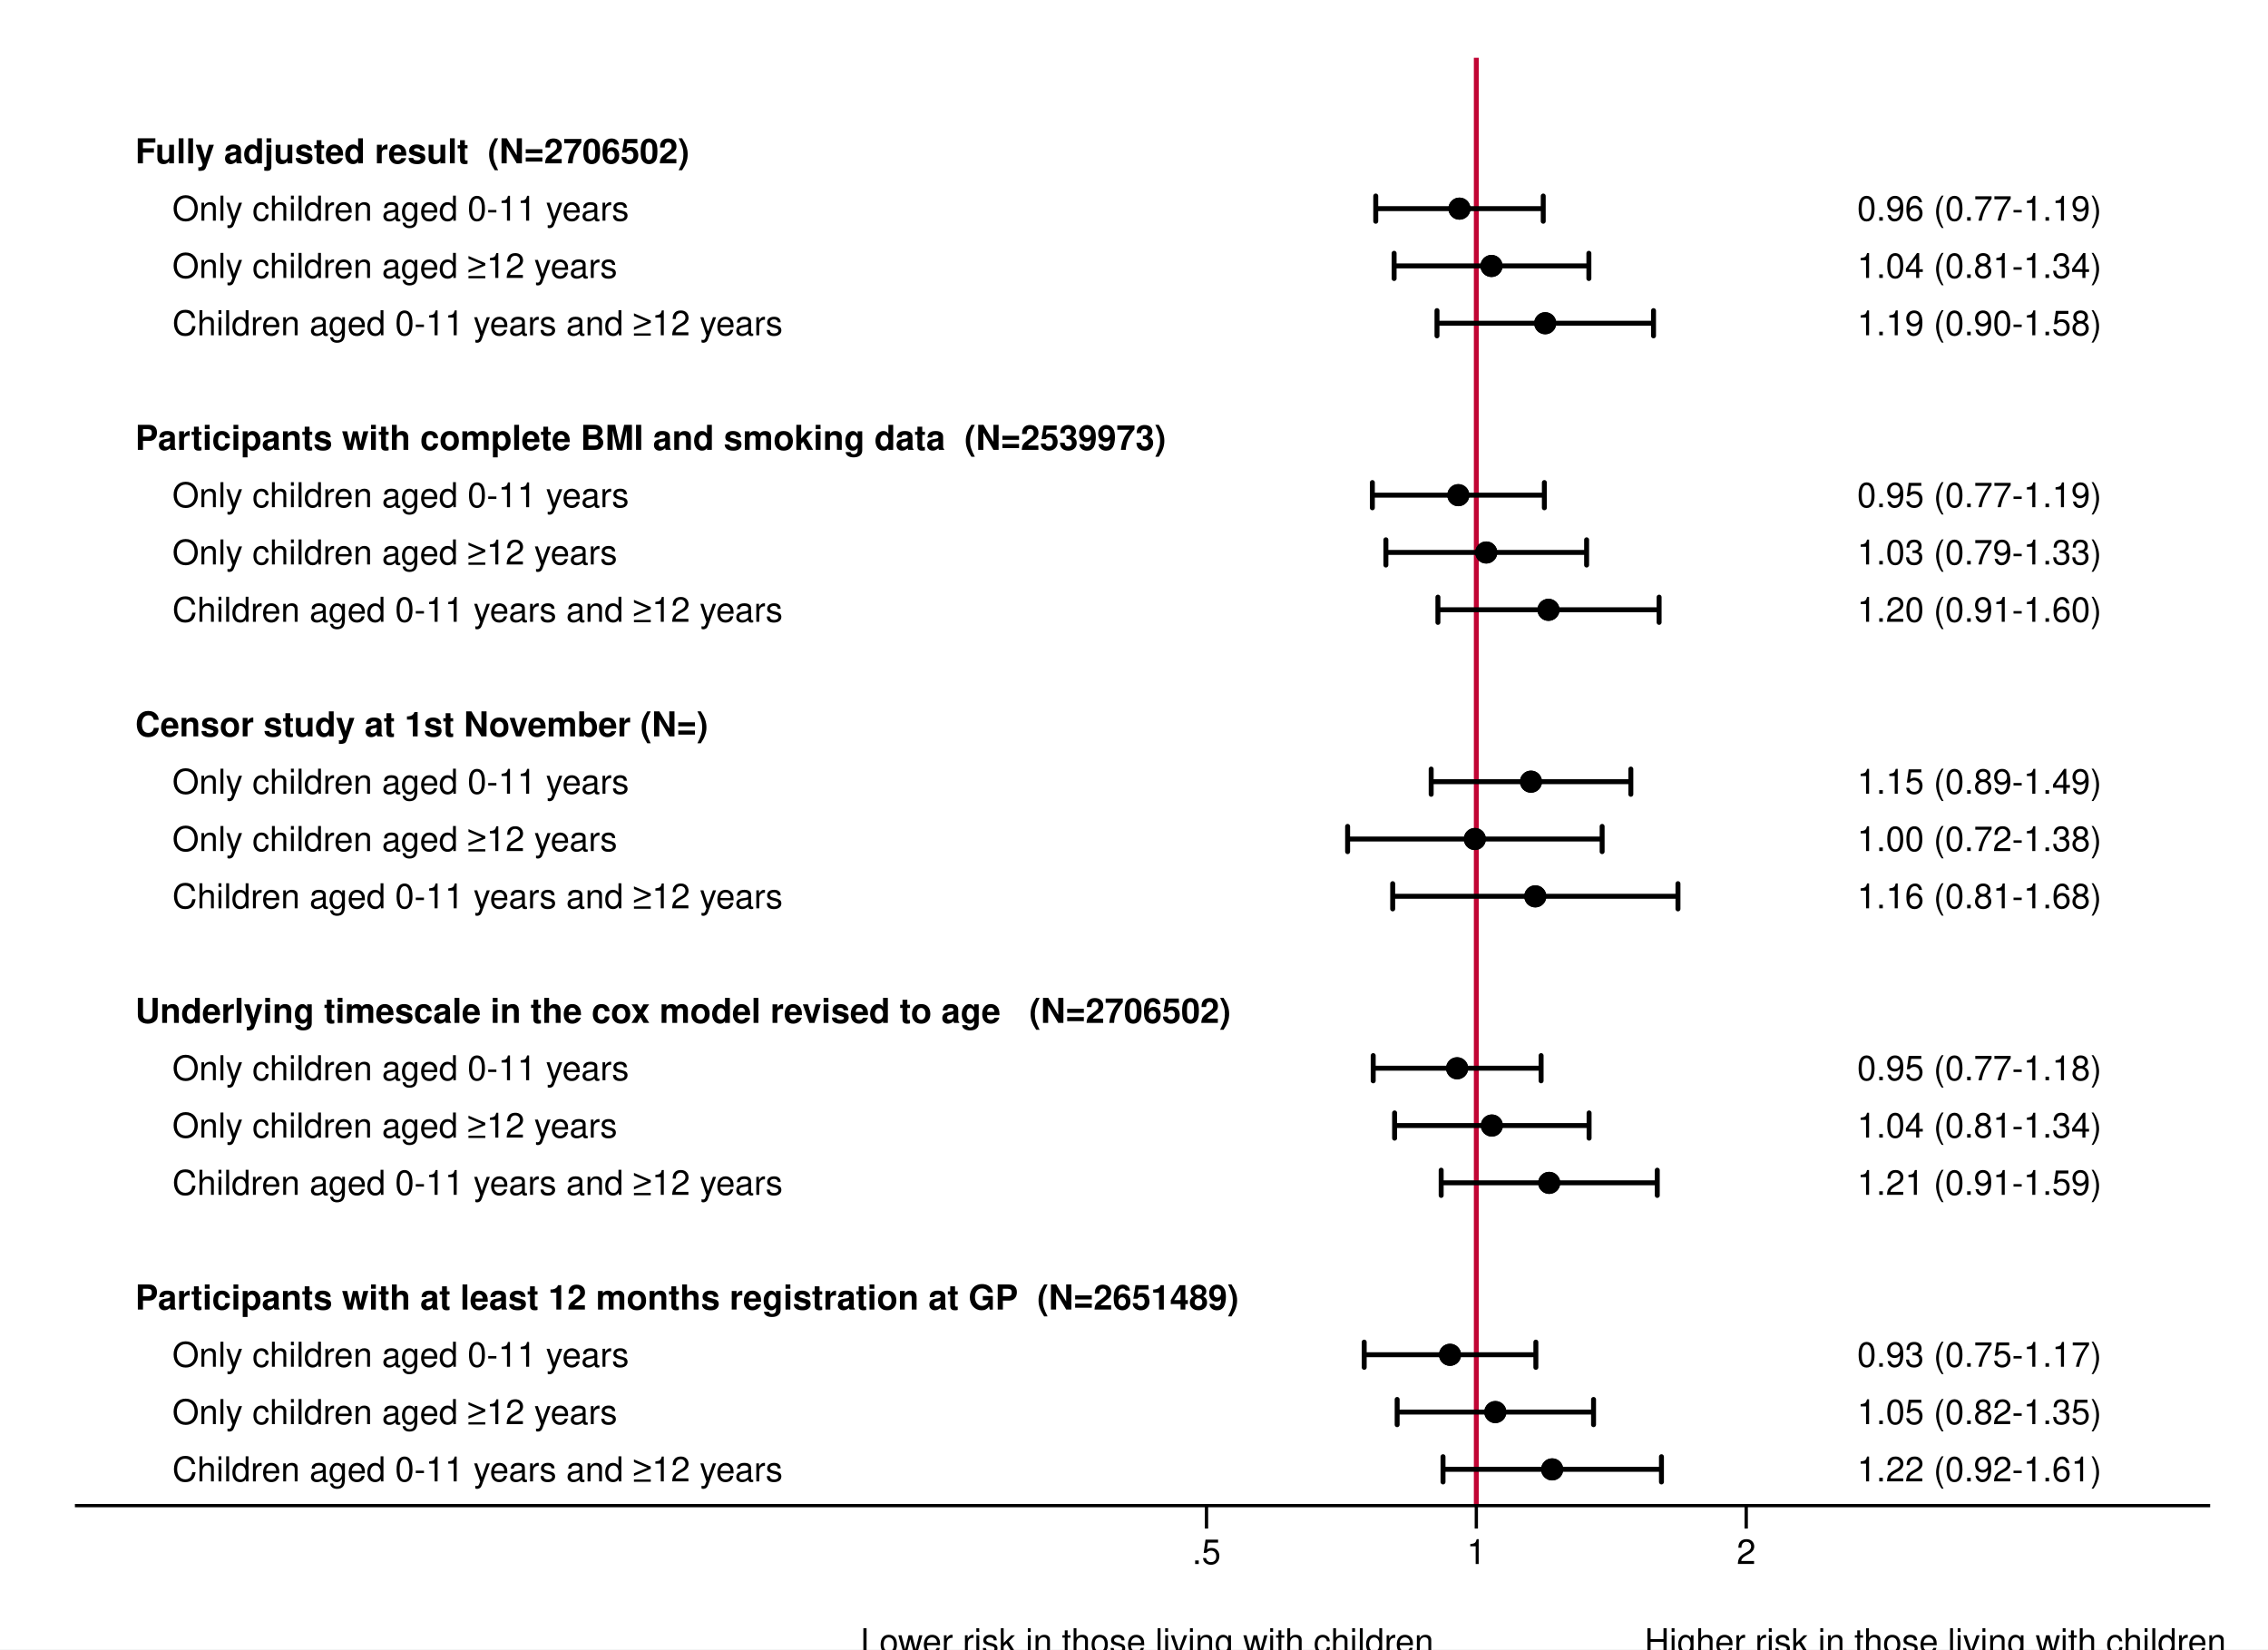
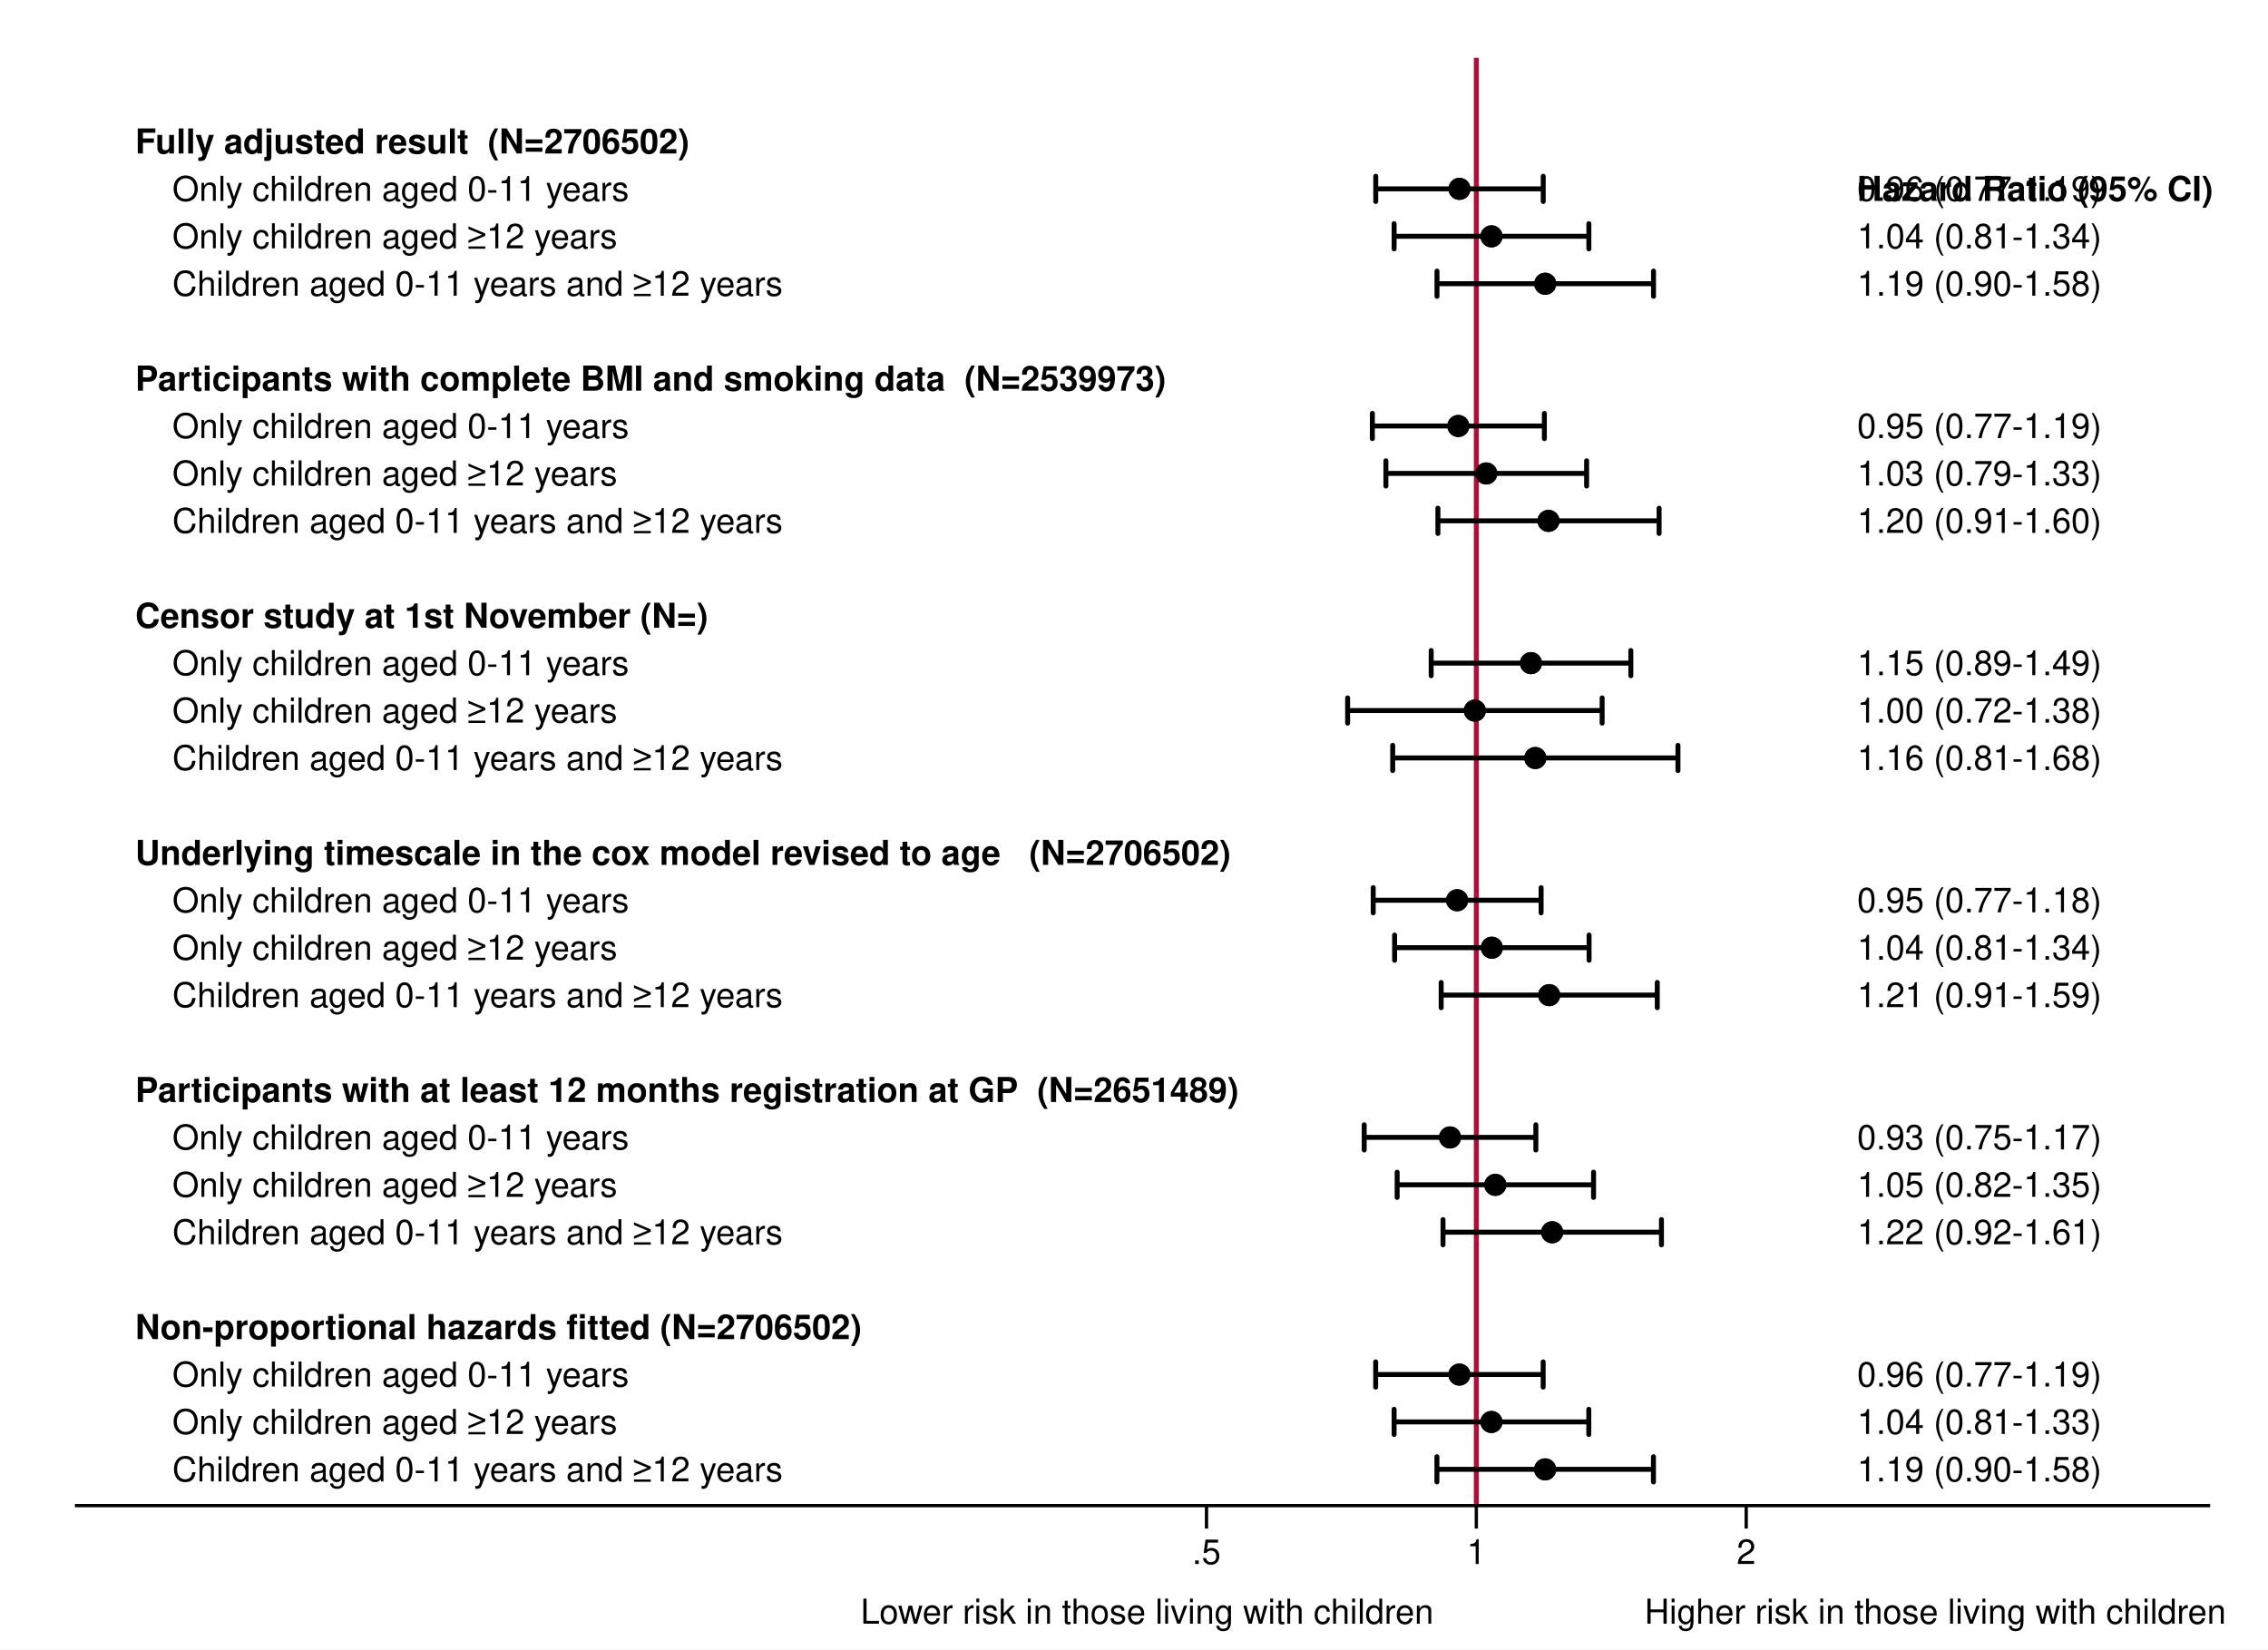
<svg xmlns="http://www.w3.org/2000/svg" version="1.1" width="5.50in" height="4.00in" viewBox="0 0 3960 2880">
  <rect x="0" y="0" width="3960" height="2880" style="fill:#EAF2F3;stroke:none" />
  <rect x="0.00" y="0.00" width="3959.88" height="2880.00" style="fill:#FFFFFF" />
  <rect x="2.88" y="2.88" width="3954.12" height="2874.24" style="fill:none;stroke:#FFFFFF;stroke-width:5.76" />
  <rect x="130.80" y="100.86" width="3728.22" height="2528.29" style="fill:#FFFFFF" />
  <rect x="133.68" y="103.74" width="3722.46" height="2522.53" style="fill:none;stroke:#FFFFFF;stroke-width:5.76" />
  <line x1="2577.71" y1="2629.15" x2="2577.71" y2="100.86" style="stroke:#C10534;stroke-width:8.64" />
-   <circle cx="2710.12" cy="2565.91" r="19.29" style="fill:#000000" />
-   <circle cx="2710.12" cy="2565.91" r="14.97" style="fill:none;stroke:#000000;stroke-width:8.64" />
-   <circle cx="2610.88" cy="2465.80" r="19.29" style="fill:#000000" />
-   <circle cx="2610.88" cy="2465.80" r="14.97" style="fill:none;stroke:#000000;stroke-width:8.64" />
-   <circle cx="2531.80" cy="2365.80" r="19.29" style="fill:#000000" />
-   <circle cx="2531.80" cy="2365.80" r="14.97" style="fill:none;stroke:#000000;stroke-width:8.64" />
-   <circle cx="2704.93" cy="2065.58" r="19.29" style="fill:#000000" />
-   <circle cx="2704.93" cy="2065.58" r="14.97" style="fill:none;stroke:#000000;stroke-width:8.64" />
-   <circle cx="2604.81" cy="1965.46" r="19.29" style="fill:#000000" />
-   <circle cx="2604.81" cy="1965.46" r="14.97" style="fill:none;stroke:#000000;stroke-width:8.64" />
-   <circle cx="2544.18" cy="1865.47" r="19.29" style="fill:#000000" />
-   <circle cx="2544.18" cy="1865.47" r="14.97" style="fill:none;stroke:#000000;stroke-width:8.64" />
-   <circle cx="2680.67" cy="1565.24" r="19.29" style="fill:#000000" />
-   <circle cx="2680.67" cy="1565.24" r="14.97" style="fill:none;stroke:#000000;stroke-width:8.64" />
-   <circle cx="2575.11" cy="1465.12" r="19.29" style="fill:#000000" />
-   <circle cx="2575.11" cy="1465.12" r="14.97" style="fill:none;stroke:#000000;stroke-width:8.64" />
-   <circle cx="2673.12" cy="1365.01" r="19.29" style="fill:#000000" />
-   <circle cx="2673.12" cy="1365.01" r="14.97" style="fill:none;stroke:#000000;stroke-width:8.64" />
-   <circle cx="2703.69" cy="1064.90" r="19.29" style="fill:#000000" />
-   <circle cx="2703.69" cy="1064.90" r="14.97" style="fill:none;stroke:#000000;stroke-width:8.64" />
-   <circle cx="2595.04" cy="964.79" r="19.29" style="fill:#000000" />
-   <circle cx="2595.04" cy="964.79" r="14.97" style="fill:none;stroke:#000000;stroke-width:8.64" />
-   <circle cx="2546.28" cy="864.67" r="19.29" style="fill:#000000" />
-   <circle cx="2546.28" cy="864.67" r="14.97" style="fill:none;stroke:#000000;stroke-width:8.64" />
-   <circle cx="2698.00" cy="564.44" r="19.29" style="fill:#000000" />
-   <circle cx="2698.00" cy="564.44" r="14.97" style="fill:none;stroke:#000000;stroke-width:8.64" />
-   <circle cx="2604.20" cy="464.45" r="19.29" style="fill:#000000" />
-   <circle cx="2604.20" cy="464.45" r="14.97" style="fill:none;stroke:#000000;stroke-width:8.64" />
-   <circle cx="2548.26" cy="364.33" r="19.29" style="fill:#000000" />
-   <circle cx="2548.26" cy="364.33" r="14.97" style="fill:none;stroke:#000000;stroke-width:8.64" />
-   <line x1="2519.55" y1="2565.79" x2="2900.95" y2="2565.79" style="stroke:#000000;stroke-width:8.64" />
-   <line x1="2900.95" y1="2587.82" x2="2900.95" y2="2543.76" stroke-linecap="round" style="stroke:#000000;stroke-width:8.64" />
-   <line x1="2519.55" y1="2587.82" x2="2519.55" y2="2543.76" stroke-linecap="round" style="stroke:#000000;stroke-width:8.64" />
-   <line x1="2439.48" y1="2465.80" x2="2782.39" y2="2465.80" style="stroke:#000000;stroke-width:8.64" />
-   <line x1="2782.39" y1="2487.82" x2="2782.39" y2="2443.77" stroke-linecap="round" style="stroke:#000000;stroke-width:8.64" />
-   <line x1="2439.48" y1="2487.82" x2="2439.48" y2="2443.77" stroke-linecap="round" style="stroke:#000000;stroke-width:8.64" />
-   <line x1="2381.94" y1="2365.68" x2="2681.66" y2="2365.68" style="stroke:#000000;stroke-width:8.64" />
-   <line x1="2681.66" y1="2387.71" x2="2681.66" y2="2343.65" stroke-linecap="round" style="stroke:#000000;stroke-width:8.64" />
-   <line x1="2381.94" y1="2387.71" x2="2381.94" y2="2343.65" stroke-linecap="round" style="stroke:#000000;stroke-width:8.64" />
-   <line x1="2516.33" y1="2065.45" x2="2893.65" y2="2065.45" style="stroke:#000000;stroke-width:8.64" />
-   <line x1="2893.65" y1="2087.48" x2="2893.65" y2="2043.42" stroke-linecap="round" style="stroke:#000000;stroke-width:8.64" />
-   <line x1="2516.33" y1="2087.48" x2="2516.33" y2="2043.42" stroke-linecap="round" style="stroke:#000000;stroke-width:8.64" />
-   <line x1="2435.03" y1="1965.46" x2="2774.60" y2="1965.46" style="stroke:#000000;stroke-width:8.64" />
-   <line x1="2774.60" y1="1987.49" x2="2774.60" y2="1943.43" stroke-linecap="round" style="stroke:#000000;stroke-width:8.64" />
-   <line x1="2435.03" y1="1987.49" x2="2435.03" y2="1943.43" stroke-linecap="round" style="stroke:#000000;stroke-width:8.64" />
-   <line x1="2397.66" y1="1865.34" x2="2690.82" y2="1865.34" style="stroke:#000000;stroke-width:8.64" />
-   <line x1="2690.82" y1="1887.37" x2="2690.82" y2="1843.31" stroke-linecap="round" style="stroke:#000000;stroke-width:8.64" />
-   <line x1="2397.66" y1="1887.37" x2="2397.66" y2="1843.31" stroke-linecap="round" style="stroke:#000000;stroke-width:8.64" />
-   <line x1="2431.69" y1="1565.12" x2="2929.78" y2="1565.12" style="stroke:#000000;stroke-width:8.64" />
-   <line x1="2929.78" y1="1587.14" x2="2929.78" y2="1543.09" stroke-linecap="round" style="stroke:#000000;stroke-width:8.64" />
-   <line x1="2431.69" y1="1587.14" x2="2431.69" y2="1543.09" stroke-linecap="round" style="stroke:#000000;stroke-width:8.64" />
-   <line x1="2352.98" y1="1465.12" x2="2797.37" y2="1465.12" style="stroke:#000000;stroke-width:8.64" />
-   <line x1="2797.37" y1="1487.15" x2="2797.37" y2="1443.09" stroke-linecap="round" style="stroke:#000000;stroke-width:8.64" />
-   <line x1="2352.98" y1="1487.15" x2="2352.98" y2="1443.09" stroke-linecap="round" style="stroke:#000000;stroke-width:8.64" />
-   <line x1="2498.88" y1="1365.01" x2="2847.49" y2="1365.01" style="stroke:#000000;stroke-width:8.64" />
-   <line x1="2847.49" y1="1387.03" x2="2847.49" y2="1342.98" stroke-linecap="round" style="stroke:#000000;stroke-width:8.64" />
-   <line x1="2498.88" y1="1387.03" x2="2498.88" y2="1342.98" stroke-linecap="round" style="stroke:#000000;stroke-width:8.64" />
-   <line x1="2510.64" y1="1064.78" x2="2896.86" y2="1064.78" style="stroke:#000000;stroke-width:8.64" />
-   <line x1="2896.86" y1="1086.81" x2="2896.86" y2="1042.75" stroke-linecap="round" style="stroke:#000000;stroke-width:8.64" />
-   <line x1="2510.64" y1="1086.81" x2="2510.64" y2="1042.75" stroke-linecap="round" style="stroke:#000000;stroke-width:8.64" />
-   <line x1="2419.81" y1="964.66" x2="2770.27" y2="964.66" style="stroke:#000000;stroke-width:8.64" />
-   <line x1="2770.27" y1="986.69" x2="2770.27" y2="942.63" stroke-linecap="round" style="stroke:#000000;stroke-width:8.64" />
-   <line x1="2419.81" y1="986.69" x2="2419.81" y2="942.63" stroke-linecap="round" style="stroke:#000000;stroke-width:8.64" />
-   <line x1="2396.17" y1="864.67" x2="2696.51" y2="864.67" style="stroke:#000000;stroke-width:8.64" />
-   <line x1="2696.51" y1="886.70" x2="2696.51" y2="842.64" stroke-linecap="round" style="stroke:#000000;stroke-width:8.64" />
-   <line x1="2396.17" y1="886.70" x2="2396.17" y2="842.64" stroke-linecap="round" style="stroke:#000000;stroke-width:8.64" />
-   <line x1="2509.03" y1="564.44" x2="2887.09" y2="564.44" style="stroke:#000000;stroke-width:8.64" />
-   <line x1="2887.09" y1="586.47" x2="2887.09" y2="542.41" stroke-linecap="round" style="stroke:#000000;stroke-width:8.64" />
-   <line x1="2509.03" y1="586.47" x2="2509.03" y2="542.41" stroke-linecap="round" style="stroke:#000000;stroke-width:8.64" />
-   <line x1="2434.16" y1="464.32" x2="2774.23" y2="464.32" style="stroke:#000000;stroke-width:8.64" />
-   <line x1="2774.23" y1="486.35" x2="2774.23" y2="442.30" stroke-linecap="round" style="stroke:#000000;stroke-width:8.64" />
-   <line x1="2434.16" y1="486.35" x2="2434.16" y2="442.30" stroke-linecap="round" style="stroke:#000000;stroke-width:8.64" />
-   <line x1="2402.11" y1="364.33" x2="2694.53" y2="364.33" style="stroke:#000000;stroke-width:8.64" />
-   <line x1="2694.53" y1="386.36" x2="2694.53" y2="342.30" stroke-linecap="round" style="stroke:#000000;stroke-width:8.64" />
-   <line x1="2402.11" y1="386.36" x2="2402.11" y2="342.30" stroke-linecap="round" style="stroke:#000000;stroke-width:8.64" />
+   <circle cx="2697.87" cy="2565.91" r="19.29" style="fill:#000000" />
+   <circle cx="2697.87" cy="2565.91" r="14.97" style="fill:none;stroke:#000000;stroke-width:8.64" />
+   <circle cx="2604.07" cy="2483.12" r="19.29" style="fill:#000000" />
+   <circle cx="2604.07" cy="2483.12" r="14.97" style="fill:none;stroke:#000000;stroke-width:8.64" />
+   <circle cx="2548.14" cy="2400.33" r="19.29" style="fill:#000000" />
+   <circle cx="2548.14" cy="2400.33" r="14.97" style="fill:none;stroke:#000000;stroke-width:8.64" />
+   <circle cx="2710.12" cy="2151.83" r="19.29" style="fill:#000000" />
+   <circle cx="2710.12" cy="2151.83" r="14.97" style="fill:none;stroke:#000000;stroke-width:8.64" />
+   <circle cx="2610.88" cy="2069.04" r="19.29" style="fill:#000000" />
+   <circle cx="2610.88" cy="2069.04" r="14.97" style="fill:none;stroke:#000000;stroke-width:8.64" />
+   <circle cx="2531.80" cy="1986.25" r="19.29" style="fill:#000000" />
+   <circle cx="2531.80" cy="1986.25" r="14.97" style="fill:none;stroke:#000000;stroke-width:8.64" />
+   <circle cx="2704.93" cy="1737.75" r="19.29" style="fill:#000000" />
+   <circle cx="2704.93" cy="1737.75" r="14.97" style="fill:none;stroke:#000000;stroke-width:8.64" />
+   <circle cx="2604.81" cy="1654.96" r="19.29" style="fill:#000000" />
+   <circle cx="2604.81" cy="1654.96" r="14.97" style="fill:none;stroke:#000000;stroke-width:8.64" />
+   <circle cx="2544.18" cy="1572.05" r="19.29" style="fill:#000000" />
+   <circle cx="2544.18" cy="1572.05" r="14.97" style="fill:none;stroke:#000000;stroke-width:8.64" />
+   <circle cx="2680.67" cy="1323.67" r="19.29" style="fill:#000000" />
+   <circle cx="2680.67" cy="1323.67" r="14.97" style="fill:none;stroke:#000000;stroke-width:8.64" />
+   <circle cx="2575.11" cy="1240.88" r="19.29" style="fill:#000000" />
+   <circle cx="2575.11" cy="1240.88" r="14.97" style="fill:none;stroke:#000000;stroke-width:8.64" />
+   <circle cx="2673.12" cy="1157.96" r="19.29" style="fill:#000000" />
+   <circle cx="2673.12" cy="1157.96" r="14.97" style="fill:none;stroke:#000000;stroke-width:8.64" />
+   <circle cx="2703.69" cy="909.59" r="19.29" style="fill:#000000" />
+   <circle cx="2703.69" cy="909.59" r="14.97" style="fill:none;stroke:#000000;stroke-width:8.64" />
+   <circle cx="2595.04" cy="826.80" r="19.29" style="fill:#000000" />
+   <circle cx="2595.04" cy="826.80" r="14.97" style="fill:none;stroke:#000000;stroke-width:8.64" />
+   <circle cx="2546.28" cy="743.88" r="19.29" style="fill:#000000" />
+   <circle cx="2546.28" cy="743.88" r="14.97" style="fill:none;stroke:#000000;stroke-width:8.64" />
+   <circle cx="2698.00" cy="495.51" r="19.29" style="fill:#000000" />
+   <circle cx="2698.00" cy="495.51" r="14.97" style="fill:none;stroke:#000000;stroke-width:8.64" />
+   <circle cx="2604.20" cy="412.72" r="19.29" style="fill:#000000" />
+   <circle cx="2604.20" cy="412.72" r="14.97" style="fill:none;stroke:#000000;stroke-width:8.64" />
+   <circle cx="2548.26" cy="329.80" r="19.29" style="fill:#000000" />
+   <circle cx="2548.26" cy="329.80" r="14.97" style="fill:none;stroke:#000000;stroke-width:8.64" />
+   <line x1="2508.91" y1="2565.79" x2="2886.96" y2="2565.79" style="stroke:#000000;stroke-width:8.64" />
+   <line x1="2886.96" y1="2587.82" x2="2886.96" y2="2543.76" stroke-linecap="round" style="stroke:#000000;stroke-width:8.64" />
+   <line x1="2508.91" y1="2587.82" x2="2508.91" y2="2543.76" stroke-linecap="round" style="stroke:#000000;stroke-width:8.64" />
+   <line x1="2434.16" y1="2483.00" x2="2774.10" y2="2483.00" style="stroke:#000000;stroke-width:8.64" />
+   <line x1="2774.10" y1="2505.03" x2="2774.10" y2="2460.97" stroke-linecap="round" style="stroke:#000000;stroke-width:8.64" />
+   <line x1="2434.16" y1="2505.03" x2="2434.16" y2="2460.97" stroke-linecap="round" style="stroke:#000000;stroke-width:8.64" />
+   <line x1="2401.99" y1="2400.21" x2="2694.41" y2="2400.21" style="stroke:#000000;stroke-width:8.64" />
+   <line x1="2694.41" y1="2422.23" x2="2694.41" y2="2378.18" stroke-linecap="round" style="stroke:#000000;stroke-width:8.64" />
+   <line x1="2401.99" y1="2422.23" x2="2401.99" y2="2378.18" stroke-linecap="round" style="stroke:#000000;stroke-width:8.64" />
+   <line x1="2519.55" y1="2151.71" x2="2900.95" y2="2151.71" style="stroke:#000000;stroke-width:8.64" />
+   <line x1="2900.95" y1="2173.74" x2="2900.95" y2="2129.68" stroke-linecap="round" style="stroke:#000000;stroke-width:8.64" />
+   <line x1="2519.55" y1="2173.74" x2="2519.55" y2="2129.68" stroke-linecap="round" style="stroke:#000000;stroke-width:8.64" />
+   <line x1="2439.48" y1="2068.92" x2="2782.39" y2="2068.92" style="stroke:#000000;stroke-width:8.64" />
+   <line x1="2782.39" y1="2090.95" x2="2782.39" y2="2046.89" stroke-linecap="round" style="stroke:#000000;stroke-width:8.64" />
+   <line x1="2439.48" y1="2090.95" x2="2439.48" y2="2046.89" stroke-linecap="round" style="stroke:#000000;stroke-width:8.64" />
+   <line x1="2381.94" y1="1986.13" x2="2681.66" y2="1986.13" style="stroke:#000000;stroke-width:8.64" />
+   <line x1="2681.66" y1="2008.15" x2="2681.66" y2="1964.10" stroke-linecap="round" style="stroke:#000000;stroke-width:8.64" />
+   <line x1="2381.94" y1="2008.15" x2="2381.94" y2="1964.10" stroke-linecap="round" style="stroke:#000000;stroke-width:8.64" />
+   <line x1="2516.33" y1="1737.63" x2="2893.65" y2="1737.63" style="stroke:#000000;stroke-width:8.64" />
+   <line x1="2893.65" y1="1759.66" x2="2893.65" y2="1715.60" stroke-linecap="round" style="stroke:#000000;stroke-width:8.64" />
+   <line x1="2516.33" y1="1759.66" x2="2516.33" y2="1715.60" stroke-linecap="round" style="stroke:#000000;stroke-width:8.64" />
+   <line x1="2435.03" y1="1654.84" x2="2774.60" y2="1654.84" style="stroke:#000000;stroke-width:8.64" />
+   <line x1="2774.60" y1="1676.86" x2="2774.60" y2="1632.81" stroke-linecap="round" style="stroke:#000000;stroke-width:8.64" />
+   <line x1="2435.03" y1="1676.86" x2="2435.03" y2="1632.81" stroke-linecap="round" style="stroke:#000000;stroke-width:8.64" />
+   <line x1="2397.66" y1="1572.05" x2="2690.82" y2="1572.05" style="stroke:#000000;stroke-width:8.64" />
+   <line x1="2690.82" y1="1594.07" x2="2690.82" y2="1550.02" stroke-linecap="round" style="stroke:#000000;stroke-width:8.64" />
+   <line x1="2397.66" y1="1594.07" x2="2397.66" y2="1550.02" stroke-linecap="round" style="stroke:#000000;stroke-width:8.64" />
+   <line x1="2431.69" y1="1323.55" x2="2929.78" y2="1323.55" style="stroke:#000000;stroke-width:8.64" />
+   <line x1="2929.78" y1="1345.58" x2="2929.78" y2="1301.52" stroke-linecap="round" style="stroke:#000000;stroke-width:8.64" />
+   <line x1="2431.69" y1="1345.58" x2="2431.69" y2="1301.52" stroke-linecap="round" style="stroke:#000000;stroke-width:8.64" />
+   <line x1="2352.98" y1="1240.76" x2="2797.37" y2="1240.76" style="stroke:#000000;stroke-width:8.64" />
+   <line x1="2797.37" y1="1262.78" x2="2797.37" y2="1218.73" stroke-linecap="round" style="stroke:#000000;stroke-width:8.64" />
+   <line x1="2352.98" y1="1262.78" x2="2352.98" y2="1218.73" stroke-linecap="round" style="stroke:#000000;stroke-width:8.64" />
+   <line x1="2498.88" y1="1157.96" x2="2847.49" y2="1157.96" style="stroke:#000000;stroke-width:8.64" />
+   <line x1="2847.49" y1="1179.99" x2="2847.49" y2="1135.94" stroke-linecap="round" style="stroke:#000000;stroke-width:8.64" />
+   <line x1="2498.88" y1="1179.99" x2="2498.88" y2="1135.94" stroke-linecap="round" style="stroke:#000000;stroke-width:8.64" />
+   <line x1="2510.64" y1="909.47" x2="2896.86" y2="909.47" style="stroke:#000000;stroke-width:8.64" />
+   <line x1="2896.86" y1="931.50" x2="2896.86" y2="887.44" stroke-linecap="round" style="stroke:#000000;stroke-width:8.64" />
+   <line x1="2510.64" y1="931.50" x2="2510.64" y2="887.44" stroke-linecap="round" style="stroke:#000000;stroke-width:8.64" />
+   <line x1="2419.81" y1="826.68" x2="2770.27" y2="826.68" style="stroke:#000000;stroke-width:8.64" />
+   <line x1="2770.27" y1="848.70" x2="2770.27" y2="804.65" stroke-linecap="round" style="stroke:#000000;stroke-width:8.64" />
+   <line x1="2419.81" y1="848.70" x2="2419.81" y2="804.65" stroke-linecap="round" style="stroke:#000000;stroke-width:8.64" />
+   <line x1="2396.17" y1="743.88" x2="2696.51" y2="743.88" style="stroke:#000000;stroke-width:8.64" />
+   <line x1="2696.51" y1="765.91" x2="2696.51" y2="721.86" stroke-linecap="round" style="stroke:#000000;stroke-width:8.64" />
+   <line x1="2396.17" y1="765.91" x2="2396.17" y2="721.86" stroke-linecap="round" style="stroke:#000000;stroke-width:8.64" />
+   <line x1="2509.03" y1="495.39" x2="2887.09" y2="495.39" style="stroke:#000000;stroke-width:8.64" />
+   <line x1="2887.09" y1="517.41" x2="2887.09" y2="473.36" stroke-linecap="round" style="stroke:#000000;stroke-width:8.64" />
+   <line x1="2509.03" y1="517.41" x2="2509.03" y2="473.36" stroke-linecap="round" style="stroke:#000000;stroke-width:8.64" />
+   <line x1="2434.16" y1="412.60" x2="2774.23" y2="412.60" style="stroke:#000000;stroke-width:8.64" />
+   <line x1="2774.23" y1="434.62" x2="2774.23" y2="390.57" stroke-linecap="round" style="stroke:#000000;stroke-width:8.64" />
+   <line x1="2434.16" y1="434.62" x2="2434.16" y2="390.57" stroke-linecap="round" style="stroke:#000000;stroke-width:8.64" />
+   <line x1="2402.11" y1="329.80" x2="2694.53" y2="329.80" style="stroke:#000000;stroke-width:8.64" />
+   <line x1="2694.53" y1="351.83" x2="2694.53" y2="307.78" stroke-linecap="round" style="stroke:#000000;stroke-width:8.64" />
+   <line x1="2402.11" y1="351.83" x2="2402.11" y2="307.78" stroke-linecap="round" style="stroke:#000000;stroke-width:8.64" />
  <text x="236.12" y="2586.83" style="font-family:'Helvetica';font-size:60.02px;fill:#000000" />
-   <text x="236.12" y="2486.83" style="font-family:'Helvetica';font-size:60.02px;fill:#000000" />
-   <text x="236.12" y="2386.72" style="font-family:'Helvetica';font-size:60.02px;fill:#000000" />
-   <text x="236.12" y="2286.72" style="font-family:'Helvetica';font-weight:bold;font-size:60.02px;fill:#000000">Participants with at least 12 months registration at GP  (N=2651489)</text>
-   <text x="236.12" y="2186.61" style="font-family:'Helvetica';font-size:60.02px;fill:#000000" />
-   <text x="236.12" y="2086.49" style="font-family:'Helvetica';font-size:60.02px;fill:#000000" />
-   <text x="236.12" y="1986.50" style="font-family:'Helvetica';font-size:60.02px;fill:#000000" />
-   <text x="236.12" y="1886.38" style="font-family:'Helvetica';font-size:60.02px;fill:#000000" />
-   <text x="236.12" y="1786.26" style="font-family:'Helvetica';font-weight:bold;font-size:60.02px;fill:#000000">Underlying timescale in the cox model revised to age   (N=2706502)</text>
-   <text x="236.12" y="1686.27" style="font-family:'Helvetica';font-size:60.02px;fill:#000000" />
-   <text x="236.12" y="1586.15" style="font-family:'Helvetica';font-size:60.02px;fill:#000000" />
-   <text x="236.12" y="1486.16" style="font-family:'Helvetica';font-size:60.02px;fill:#000000" />
-   <text x="236.12" y="1386.04" style="font-family:'Helvetica';font-size:60.02px;fill:#000000" />
-   <text x="236.12" y="1285.93" style="font-family:'Helvetica';font-weight:bold;font-size:60.02px;fill:#000000">Censor study at 1st November (N=)</text>
-   <text x="236.12" y="1185.93" style="font-family:'Helvetica';font-size:60.02px;fill:#000000" />
-   <text x="236.12" y="1085.82" style="font-family:'Helvetica';font-size:60.02px;fill:#000000" />
-   <text x="236.12" y="985.70" style="font-family:'Helvetica';font-size:60.02px;fill:#000000" />
-   <text x="236.12" y="885.71" style="font-family:'Helvetica';font-size:60.02px;fill:#000000" />
-   <text x="236.12" y="785.59" style="font-family:'Helvetica';font-weight:bold;font-size:60.02px;fill:#000000">Participants with complete BMI and smoking data  (N=2539973)</text>
-   <text x="236.12" y="685.60" style="font-family:'Helvetica';font-size:60.02px;fill:#000000" />
-   <text x="236.12" y="585.48" style="font-family:'Helvetica';font-size:60.02px;fill:#000000" />
-   <text x="236.12" y="485.36" style="font-family:'Helvetica';font-size:60.02px;fill:#000000" />
-   <text x="236.12" y="385.37" style="font-family:'Helvetica';font-size:60.02px;fill:#000000" />
-   <text x="236.12" y="285.25" style="font-family:'Helvetica';font-weight:bold;font-size:60.02px;fill:#000000">Fully adjusted result  (N=2706502)</text>
+   <text x="236.12" y="2504.04" style="font-family:'Helvetica';font-size:60.02px;fill:#000000" />
+   <text x="236.12" y="2421.24" style="font-family:'Helvetica';font-size:60.02px;fill:#000000" />
+   <text x="236.12" y="2338.45" style="font-family:'Helvetica';font-weight:bold;font-size:60.02px;fill:#000000">Non-proportional hazards fitted (N=2706502)</text>
+   <text x="236.12" y="2255.66" style="font-family:'Helvetica';font-size:60.02px;fill:#000000" />
+   <text x="236.12" y="2172.75" style="font-family:'Helvetica';font-size:60.02px;fill:#000000" />
+   <text x="236.12" y="2089.96" style="font-family:'Helvetica';font-size:60.02px;fill:#000000" />
+   <text x="236.12" y="2007.16" style="font-family:'Helvetica';font-size:60.02px;fill:#000000" />
+   <text x="236.12" y="1924.37" style="font-family:'Helvetica';font-weight:bold;font-size:60.02px;fill:#000000">Participants with at least 12 months registration at GP  (N=2651489)</text>
+   <text x="236.12" y="1841.58" style="font-family:'Helvetica';font-size:60.02px;fill:#000000" />
+   <text x="236.12" y="1758.67" style="font-family:'Helvetica';font-size:60.02px;fill:#000000" />
+   <text x="236.12" y="1675.87" style="font-family:'Helvetica';font-size:60.02px;fill:#000000" />
+   <text x="236.12" y="1593.08" style="font-family:'Helvetica';font-size:60.02px;fill:#000000" />
+   <text x="236.12" y="1510.29" style="font-family:'Helvetica';font-weight:bold;font-size:60.02px;fill:#000000">Underlying timescale in the cox model revised to age   (N=2706502)</text>
+   <text x="236.12" y="1427.50" style="font-family:'Helvetica';font-size:60.02px;fill:#000000" />
+   <text x="236.12" y="1344.59" style="font-family:'Helvetica';font-size:60.02px;fill:#000000" />
+   <text x="236.12" y="1261.79" style="font-family:'Helvetica';font-size:60.02px;fill:#000000" />
+   <text x="236.12" y="1179.00" style="font-family:'Helvetica';font-size:60.02px;fill:#000000" />
+   <text x="236.12" y="1096.21" style="font-family:'Helvetica';font-weight:bold;font-size:60.02px;fill:#000000">Censor study at 1st November (N=)</text>
+   <text x="236.12" y="1013.42" style="font-family:'Helvetica';font-size:60.02px;fill:#000000" />
+   <text x="236.12" y="930.51" style="font-family:'Helvetica';font-size:60.02px;fill:#000000" />
+   <text x="236.12" y="847.71" style="font-family:'Helvetica';font-size:60.02px;fill:#000000" />
+   <text x="236.12" y="764.92" style="font-family:'Helvetica';font-size:60.02px;fill:#000000" />
+   <text x="236.12" y="682.13" style="font-family:'Helvetica';font-weight:bold;font-size:60.02px;fill:#000000">Participants with complete BMI and smoking data  (N=2539973)</text>
+   <text x="236.12" y="599.34" style="font-family:'Helvetica';font-size:60.02px;fill:#000000" />
+   <text x="236.12" y="516.42" style="font-family:'Helvetica';font-size:60.02px;fill:#000000" />
+   <text x="236.12" y="433.63" style="font-family:'Helvetica';font-size:60.02px;fill:#000000" />
+   <text x="236.12" y="350.84" style="font-family:'Helvetica';font-size:60.02px;fill:#000000" />
+   <text x="236.12" y="268.05" style="font-family:'Helvetica';font-weight:bold;font-size:60.02px;fill:#000000">Fully adjusted result  (N=2706502)</text>
  <text x="236.12" y="185.26" style="font-family:'Helvetica';font-size:60.02px;fill:#000000" />
  <text x="300.84" y="2586.83" style="font-family:'Helvetica';font-size:60.02px;fill:#000000">Children aged 0-11 years and ≥12 years</text>
-   <text x="300.84" y="2486.83" style="font-family:'Helvetica';font-size:60.02px;fill:#000000">Only children aged ≥12 years</text>
-   <text x="300.84" y="2386.72" style="font-family:'Helvetica';font-size:60.02px;fill:#000000">Only children aged 0-11 years</text>
-   <text x="300.84" y="2086.49" style="font-family:'Helvetica';font-size:60.02px;fill:#000000">Children aged 0-11 years and ≥12 years</text>
-   <text x="300.84" y="1986.50" style="font-family:'Helvetica';font-size:60.02px;fill:#000000">Only children aged ≥12 years</text>
-   <text x="300.84" y="1886.38" style="font-family:'Helvetica';font-size:60.02px;fill:#000000">Only children aged 0-11 years</text>
-   <text x="300.84" y="1586.15" style="font-family:'Helvetica';font-size:60.02px;fill:#000000">Children aged 0-11 years and ≥12 years</text>
-   <text x="300.84" y="1486.16" style="font-family:'Helvetica';font-size:60.02px;fill:#000000">Only children aged ≥12 years</text>
-   <text x="300.84" y="1386.04" style="font-family:'Helvetica';font-size:60.02px;fill:#000000">Only children aged 0-11 years</text>
-   <text x="300.84" y="1085.82" style="font-family:'Helvetica';font-size:60.02px;fill:#000000">Children aged 0-11 years and ≥12 years</text>
-   <text x="300.84" y="985.70" style="font-family:'Helvetica';font-size:60.02px;fill:#000000">Only children aged ≥12 years</text>
-   <text x="300.84" y="885.71" style="font-family:'Helvetica';font-size:60.02px;fill:#000000">Only children aged 0-11 years</text>
-   <text x="300.84" y="585.48" style="font-family:'Helvetica';font-size:60.02px;fill:#000000">Children aged 0-11 years and ≥12 years</text>
-   <text x="300.84" y="485.36" style="font-family:'Helvetica';font-size:60.02px;fill:#000000">Only children aged ≥12 years</text>
-   <text x="300.84" y="385.37" style="font-family:'Helvetica';font-size:60.02px;fill:#000000">Only children aged 0-11 years</text>
-   <text x="3242.62" y="2586.83" style="font-family:'Helvetica';font-size:60.02px;fill:#000000">1.22 (0.92-1.61)</text>
-   <text x="3242.62" y="2486.83" style="font-family:'Helvetica';font-size:60.02px;fill:#000000">1.05 (0.82-1.35)</text>
-   <text x="3242.62" y="2386.72" style="font-family:'Helvetica';font-size:60.02px;fill:#000000">0.93 (0.75-1.17)</text>
-   <text x="3242.62" y="2086.49" style="font-family:'Helvetica';font-size:60.02px;fill:#000000">1.21 (0.91-1.59)</text>
-   <text x="3242.62" y="1986.50" style="font-family:'Helvetica';font-size:60.02px;fill:#000000">1.04 (0.81-1.34)</text>
-   <text x="3242.62" y="1886.38" style="font-family:'Helvetica';font-size:60.02px;fill:#000000">0.95 (0.77-1.18)</text>
-   <text x="3242.62" y="1586.15" style="font-family:'Helvetica';font-size:60.02px;fill:#000000">1.16 (0.81-1.68)</text>
-   <text x="3242.62" y="1486.16" style="font-family:'Helvetica';font-size:60.02px;fill:#000000">1.00 (0.72-1.38)</text>
-   <text x="3242.62" y="1386.04" style="font-family:'Helvetica';font-size:60.02px;fill:#000000">1.15 (0.89-1.49)</text>
-   <text x="3242.62" y="1085.82" style="font-family:'Helvetica';font-size:60.02px;fill:#000000">1.20 (0.91-1.60)</text>
-   <text x="3242.62" y="985.70" style="font-family:'Helvetica';font-size:60.02px;fill:#000000">1.03 (0.79-1.33)</text>
-   <text x="3242.62" y="885.71" style="font-family:'Helvetica';font-size:60.02px;fill:#000000">0.95 (0.77-1.19)</text>
-   <text x="3242.62" y="585.48" style="font-family:'Helvetica';font-size:60.02px;fill:#000000">1.19 (0.90-1.58)</text>
-   <text x="3242.62" y="485.36" style="font-family:'Helvetica';font-size:60.02px;fill:#000000">1.04 (0.81-1.34)</text>
-   <text x="3242.62" y="385.37" style="font-family:'Helvetica';font-size:60.02px;fill:#000000">0.96 (0.77-1.19)</text>
+   <text x="300.84" y="2504.04" style="font-family:'Helvetica';font-size:60.02px;fill:#000000">Only children aged ≥12 years</text>
+   <text x="300.84" y="2421.24" style="font-family:'Helvetica';font-size:60.02px;fill:#000000">Only children aged 0-11 years</text>
+   <text x="300.84" y="2172.75" style="font-family:'Helvetica';font-size:60.02px;fill:#000000">Children aged 0-11 years and ≥12 years</text>
+   <text x="300.84" y="2089.96" style="font-family:'Helvetica';font-size:60.02px;fill:#000000">Only children aged ≥12 years</text>
+   <text x="300.84" y="2007.16" style="font-family:'Helvetica';font-size:60.02px;fill:#000000">Only children aged 0-11 years</text>
+   <text x="300.84" y="1758.67" style="font-family:'Helvetica';font-size:60.02px;fill:#000000">Children aged 0-11 years and ≥12 years</text>
+   <text x="300.84" y="1675.87" style="font-family:'Helvetica';font-size:60.02px;fill:#000000">Only children aged ≥12 years</text>
+   <text x="300.84" y="1593.08" style="font-family:'Helvetica';font-size:60.02px;fill:#000000">Only children aged 0-11 years</text>
+   <text x="300.84" y="1344.59" style="font-family:'Helvetica';font-size:60.02px;fill:#000000">Children aged 0-11 years and ≥12 years</text>
+   <text x="300.84" y="1261.79" style="font-family:'Helvetica';font-size:60.02px;fill:#000000">Only children aged ≥12 years</text>
+   <text x="300.84" y="1179.00" style="font-family:'Helvetica';font-size:60.02px;fill:#000000">Only children aged 0-11 years</text>
+   <text x="300.84" y="930.51" style="font-family:'Helvetica';font-size:60.02px;fill:#000000">Children aged 0-11 years and ≥12 years</text>
+   <text x="300.84" y="847.71" style="font-family:'Helvetica';font-size:60.02px;fill:#000000">Only children aged ≥12 years</text>
+   <text x="300.84" y="764.92" style="font-family:'Helvetica';font-size:60.02px;fill:#000000">Only children aged 0-11 years</text>
+   <text x="300.84" y="516.42" style="font-family:'Helvetica';font-size:60.02px;fill:#000000">Children aged 0-11 years and ≥12 years</text>
+   <text x="300.84" y="433.63" style="font-family:'Helvetica';font-size:60.02px;fill:#000000">Only children aged ≥12 years</text>
+   <text x="300.84" y="350.84" style="font-family:'Helvetica';font-size:60.02px;fill:#000000">Only children aged 0-11 years</text>
+   <text x="3242.62" y="2586.83" style="font-family:'Helvetica';font-size:60.02px;fill:#000000">1.19 (0.90-1.58)</text>
+   <text x="3242.62" y="2504.04" style="font-family:'Helvetica';font-size:60.02px;fill:#000000">1.04 (0.81-1.33)</text>
+   <text x="3242.62" y="2421.24" style="font-family:'Helvetica';font-size:60.02px;fill:#000000">0.96 (0.77-1.19)</text>
+   <text x="3242.62" y="2172.75" style="font-family:'Helvetica';font-size:60.02px;fill:#000000">1.22 (0.92-1.61)</text>
+   <text x="3242.62" y="2089.96" style="font-family:'Helvetica';font-size:60.02px;fill:#000000">1.05 (0.82-1.35)</text>
+   <text x="3242.62" y="2007.16" style="font-family:'Helvetica';font-size:60.02px;fill:#000000">0.93 (0.75-1.17)</text>
+   <text x="3242.62" y="1758.67" style="font-family:'Helvetica';font-size:60.02px;fill:#000000">1.21 (0.91-1.59)</text>
+   <text x="3242.62" y="1675.87" style="font-family:'Helvetica';font-size:60.02px;fill:#000000">1.04 (0.81-1.34)</text>
+   <text x="3242.62" y="1593.08" style="font-family:'Helvetica';font-size:60.02px;fill:#000000">0.95 (0.77-1.18)</text>
+   <text x="3242.62" y="1344.59" style="font-family:'Helvetica';font-size:60.02px;fill:#000000">1.16 (0.81-1.68)</text>
+   <text x="3242.62" y="1261.79" style="font-family:'Helvetica';font-size:60.02px;fill:#000000">1.00 (0.72-1.38)</text>
+   <text x="3242.62" y="1179.00" style="font-family:'Helvetica';font-size:60.02px;fill:#000000">1.15 (0.89-1.49)</text>
+   <text x="3242.62" y="930.51" style="font-family:'Helvetica';font-size:60.02px;fill:#000000">1.20 (0.91-1.60)</text>
+   <text x="3242.62" y="847.71" style="font-family:'Helvetica';font-size:60.02px;fill:#000000">1.03 (0.79-1.33)</text>
+   <text x="3242.62" y="764.92" style="font-family:'Helvetica';font-size:60.02px;fill:#000000">0.95 (0.77-1.19)</text>
+   <text x="3242.62" y="516.42" style="font-family:'Helvetica';font-size:60.02px;fill:#000000">1.19 (0.90-1.58)</text>
+   <text x="3242.62" y="433.63" style="font-family:'Helvetica';font-size:60.02px;fill:#000000">1.04 (0.81-1.34)</text>
+   <text x="3242.62" y="350.84" style="font-family:'Helvetica';font-size:60.02px;fill:#000000">0.96 (0.77-1.19)</text>
  <text x="3242.62" y="2586.83" style="font-family:'Helvetica';font-size:60.02px;fill:#000000" />
-   <text x="3242.62" y="2486.83" style="font-family:'Helvetica';font-size:60.02px;fill:#000000" />
-   <text x="3242.62" y="2386.72" style="font-family:'Helvetica';font-size:60.02px;fill:#000000" />
-   <text x="3242.62" y="2286.72" style="font-family:'Helvetica';font-size:60.02px;fill:#000000" />
-   <text x="3242.62" y="2186.61" style="font-family:'Helvetica';font-size:60.02px;fill:#000000" />
-   <text x="3242.62" y="2086.49" style="font-family:'Helvetica';font-size:60.02px;fill:#000000" />
-   <text x="3242.62" y="1986.50" style="font-family:'Helvetica';font-size:60.02px;fill:#000000" />
-   <text x="3242.62" y="1886.38" style="font-family:'Helvetica';font-size:60.02px;fill:#000000" />
-   <text x="3242.62" y="1786.26" style="font-family:'Helvetica';font-size:60.02px;fill:#000000" />
-   <text x="3242.62" y="1686.27" style="font-family:'Helvetica';font-size:60.02px;fill:#000000" />
-   <text x="3242.62" y="1586.15" style="font-family:'Helvetica';font-size:60.02px;fill:#000000" />
-   <text x="3242.62" y="1486.16" style="font-family:'Helvetica';font-size:60.02px;fill:#000000" />
-   <text x="3242.62" y="1386.04" style="font-family:'Helvetica';font-size:60.02px;fill:#000000" />
-   <text x="3242.62" y="1285.93" style="font-family:'Helvetica';font-size:60.02px;fill:#000000" />
-   <text x="3242.62" y="1185.93" style="font-family:'Helvetica';font-size:60.02px;fill:#000000" />
-   <text x="3242.62" y="1085.82" style="font-family:'Helvetica';font-size:60.02px;fill:#000000" />
-   <text x="3242.62" y="985.70" style="font-family:'Helvetica';font-size:60.02px;fill:#000000" />
-   <text x="3242.62" y="885.71" style="font-family:'Helvetica';font-size:60.02px;fill:#000000" />
-   <text x="3242.62" y="785.59" style="font-family:'Helvetica';font-size:60.02px;fill:#000000" />
-   <text x="3242.62" y="685.60" style="font-family:'Helvetica';font-size:60.02px;fill:#000000" />
-   <text x="3242.62" y="585.48" style="font-family:'Helvetica';font-size:60.02px;fill:#000000" />
-   <text x="3242.62" y="485.36" style="font-family:'Helvetica';font-size:60.02px;fill:#000000" />
-   <text x="3242.62" y="385.37" style="font-family:'Helvetica';font-size:60.02px;fill:#000000" />
-   <text x="3242.62" y="285.25" style="font-family:'Helvetica';font-size:60.02px;fill:#000000" />
+   <text x="3242.62" y="2504.04" style="font-family:'Helvetica';font-size:60.02px;fill:#000000" />
+   <text x="3242.62" y="2421.24" style="font-family:'Helvetica';font-size:60.02px;fill:#000000" />
+   <text x="3242.62" y="2338.45" style="font-family:'Helvetica';font-size:60.02px;fill:#000000" />
+   <text x="3242.62" y="2255.66" style="font-family:'Helvetica';font-size:60.02px;fill:#000000" />
+   <text x="3242.62" y="2172.75" style="font-family:'Helvetica';font-size:60.02px;fill:#000000" />
+   <text x="3242.62" y="2089.96" style="font-family:'Helvetica';font-size:60.02px;fill:#000000" />
+   <text x="3242.62" y="2007.16" style="font-family:'Helvetica';font-size:60.02px;fill:#000000" />
+   <text x="3242.62" y="1924.37" style="font-family:'Helvetica';font-size:60.02px;fill:#000000" />
+   <text x="3242.62" y="1841.58" style="font-family:'Helvetica';font-size:60.02px;fill:#000000" />
+   <text x="3242.62" y="1758.67" style="font-family:'Helvetica';font-size:60.02px;fill:#000000" />
+   <text x="3242.62" y="1675.87" style="font-family:'Helvetica';font-size:60.02px;fill:#000000" />
+   <text x="3242.62" y="1593.08" style="font-family:'Helvetica';font-size:60.02px;fill:#000000" />
+   <text x="3242.62" y="1510.29" style="font-family:'Helvetica';font-size:60.02px;fill:#000000" />
+   <text x="3242.62" y="1427.50" style="font-family:'Helvetica';font-size:60.02px;fill:#000000" />
+   <text x="3242.62" y="1344.59" style="font-family:'Helvetica';font-size:60.02px;fill:#000000" />
+   <text x="3242.62" y="1261.79" style="font-family:'Helvetica';font-size:60.02px;fill:#000000" />
+   <text x="3242.62" y="1179.00" style="font-family:'Helvetica';font-size:60.02px;fill:#000000" />
+   <text x="3242.62" y="1096.21" style="font-family:'Helvetica';font-size:60.02px;fill:#000000" />
+   <text x="3242.62" y="1013.42" style="font-family:'Helvetica';font-size:60.02px;fill:#000000" />
+   <text x="3242.62" y="930.51" style="font-family:'Helvetica';font-size:60.02px;fill:#000000" />
+   <text x="3242.62" y="847.71" style="font-family:'Helvetica';font-size:60.02px;fill:#000000" />
+   <text x="3242.62" y="764.92" style="font-family:'Helvetica';font-size:60.02px;fill:#000000" />
+   <text x="3242.62" y="682.13" style="font-family:'Helvetica';font-size:60.02px;fill:#000000" />
+   <text x="3242.62" y="599.34" style="font-family:'Helvetica';font-size:60.02px;fill:#000000" />
+   <text x="3242.62" y="516.42" style="font-family:'Helvetica';font-size:60.02px;fill:#000000" />
+   <text x="3242.62" y="433.63" style="font-family:'Helvetica';font-size:60.02px;fill:#000000" />
+   <text x="3242.62" y="350.84" style="font-family:'Helvetica';font-weight:bold;font-size:60.02px;fill:#000000">Hazard Ratio (95% CI)</text>
+   <text x="3242.62" y="268.05" style="font-family:'Helvetica';font-size:60.02px;fill:#000000" />
  <text x="3242.62" y="185.26" style="font-family:'Helvetica';font-size:60.02px;fill:#000000" />
-   <text x="2002.89" y="2887.05" style="font-family:'Helvetica';font-size:60.02px;fill:#000000" text-anchor="middle">Lower risk in those living with children</text>
-   <text x="3379.12" y="2887.05" style="font-family:'Helvetica';font-size:60.02px;fill:#000000" text-anchor="middle">Higher risk in those living with children</text>
+   <text x="2002.89" y="2835.32" style="font-family:'Helvetica';font-size:60.02px;fill:#000000" text-anchor="middle">Lower risk in those living with children</text>
+   <text x="3379.12" y="2835.32" style="font-family:'Helvetica';font-size:60.02px;fill:#000000" text-anchor="middle">Higher risk in those living with children</text>
  <line x1="130.80" y1="2629.15" x2="130.80" y2="100.86" style="stroke:#FFFFFF;stroke-width:5.76" />
  <line x1="130.80" y1="2629.15" x2="3859.02" y2="2629.15" style="stroke:#000000;stroke-width:5.76" />
  <line x1="2106.60" y1="2629.15" x2="2106.60" y2="2669.25" style="stroke:#000000;stroke-width:5.76" />
  <text x="2106.60" y="2731.12" style="font-family:'Helvetica';font-size:60.02px;fill:#000000" text-anchor="middle">.5</text>
  <line x1="2577.71" y1="2629.15" x2="2577.71" y2="2669.25" style="stroke:#000000;stroke-width:5.76" />
  <text x="2577.71" y="2731.12" style="font-family:'Helvetica';font-size:60.02px;fill:#000000" text-anchor="middle">1</text>
  <line x1="3048.95" y1="2629.15" x2="3048.95" y2="2669.25" style="stroke:#000000;stroke-width:5.76" />
  <text x="3048.95" y="2731.12" style="font-family:'Helvetica';font-size:60.02px;fill:#000000" text-anchor="middle">2</text>
</svg>
